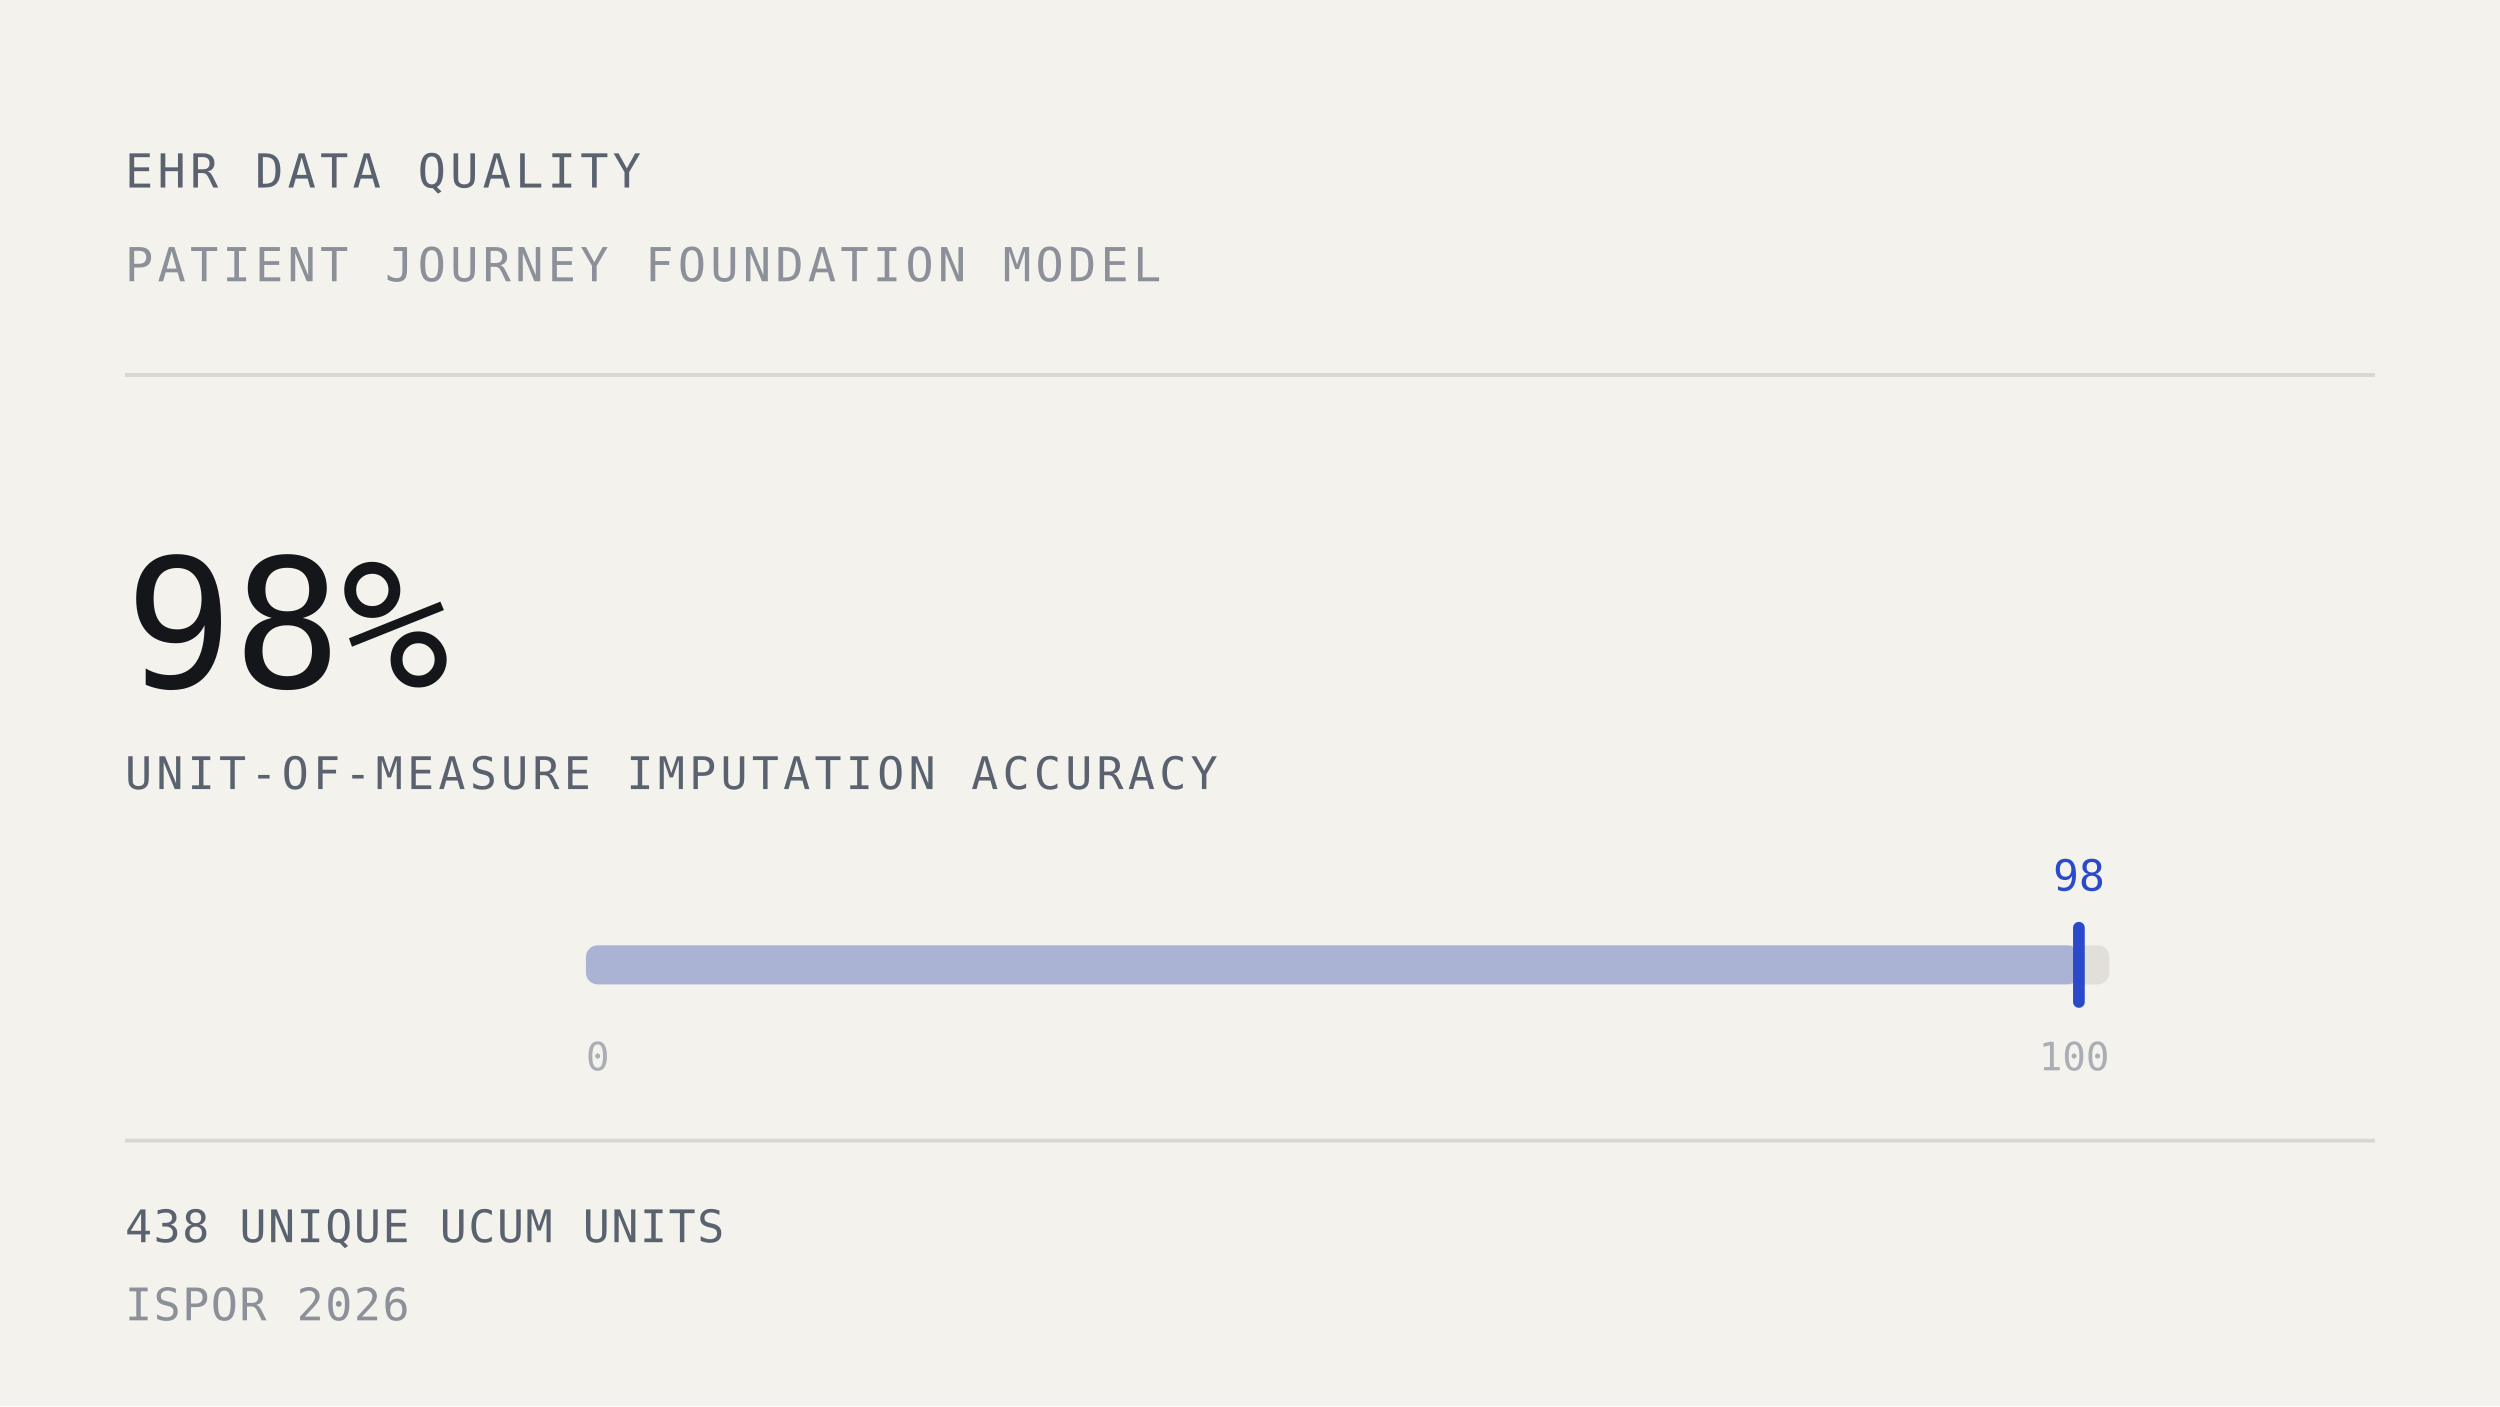
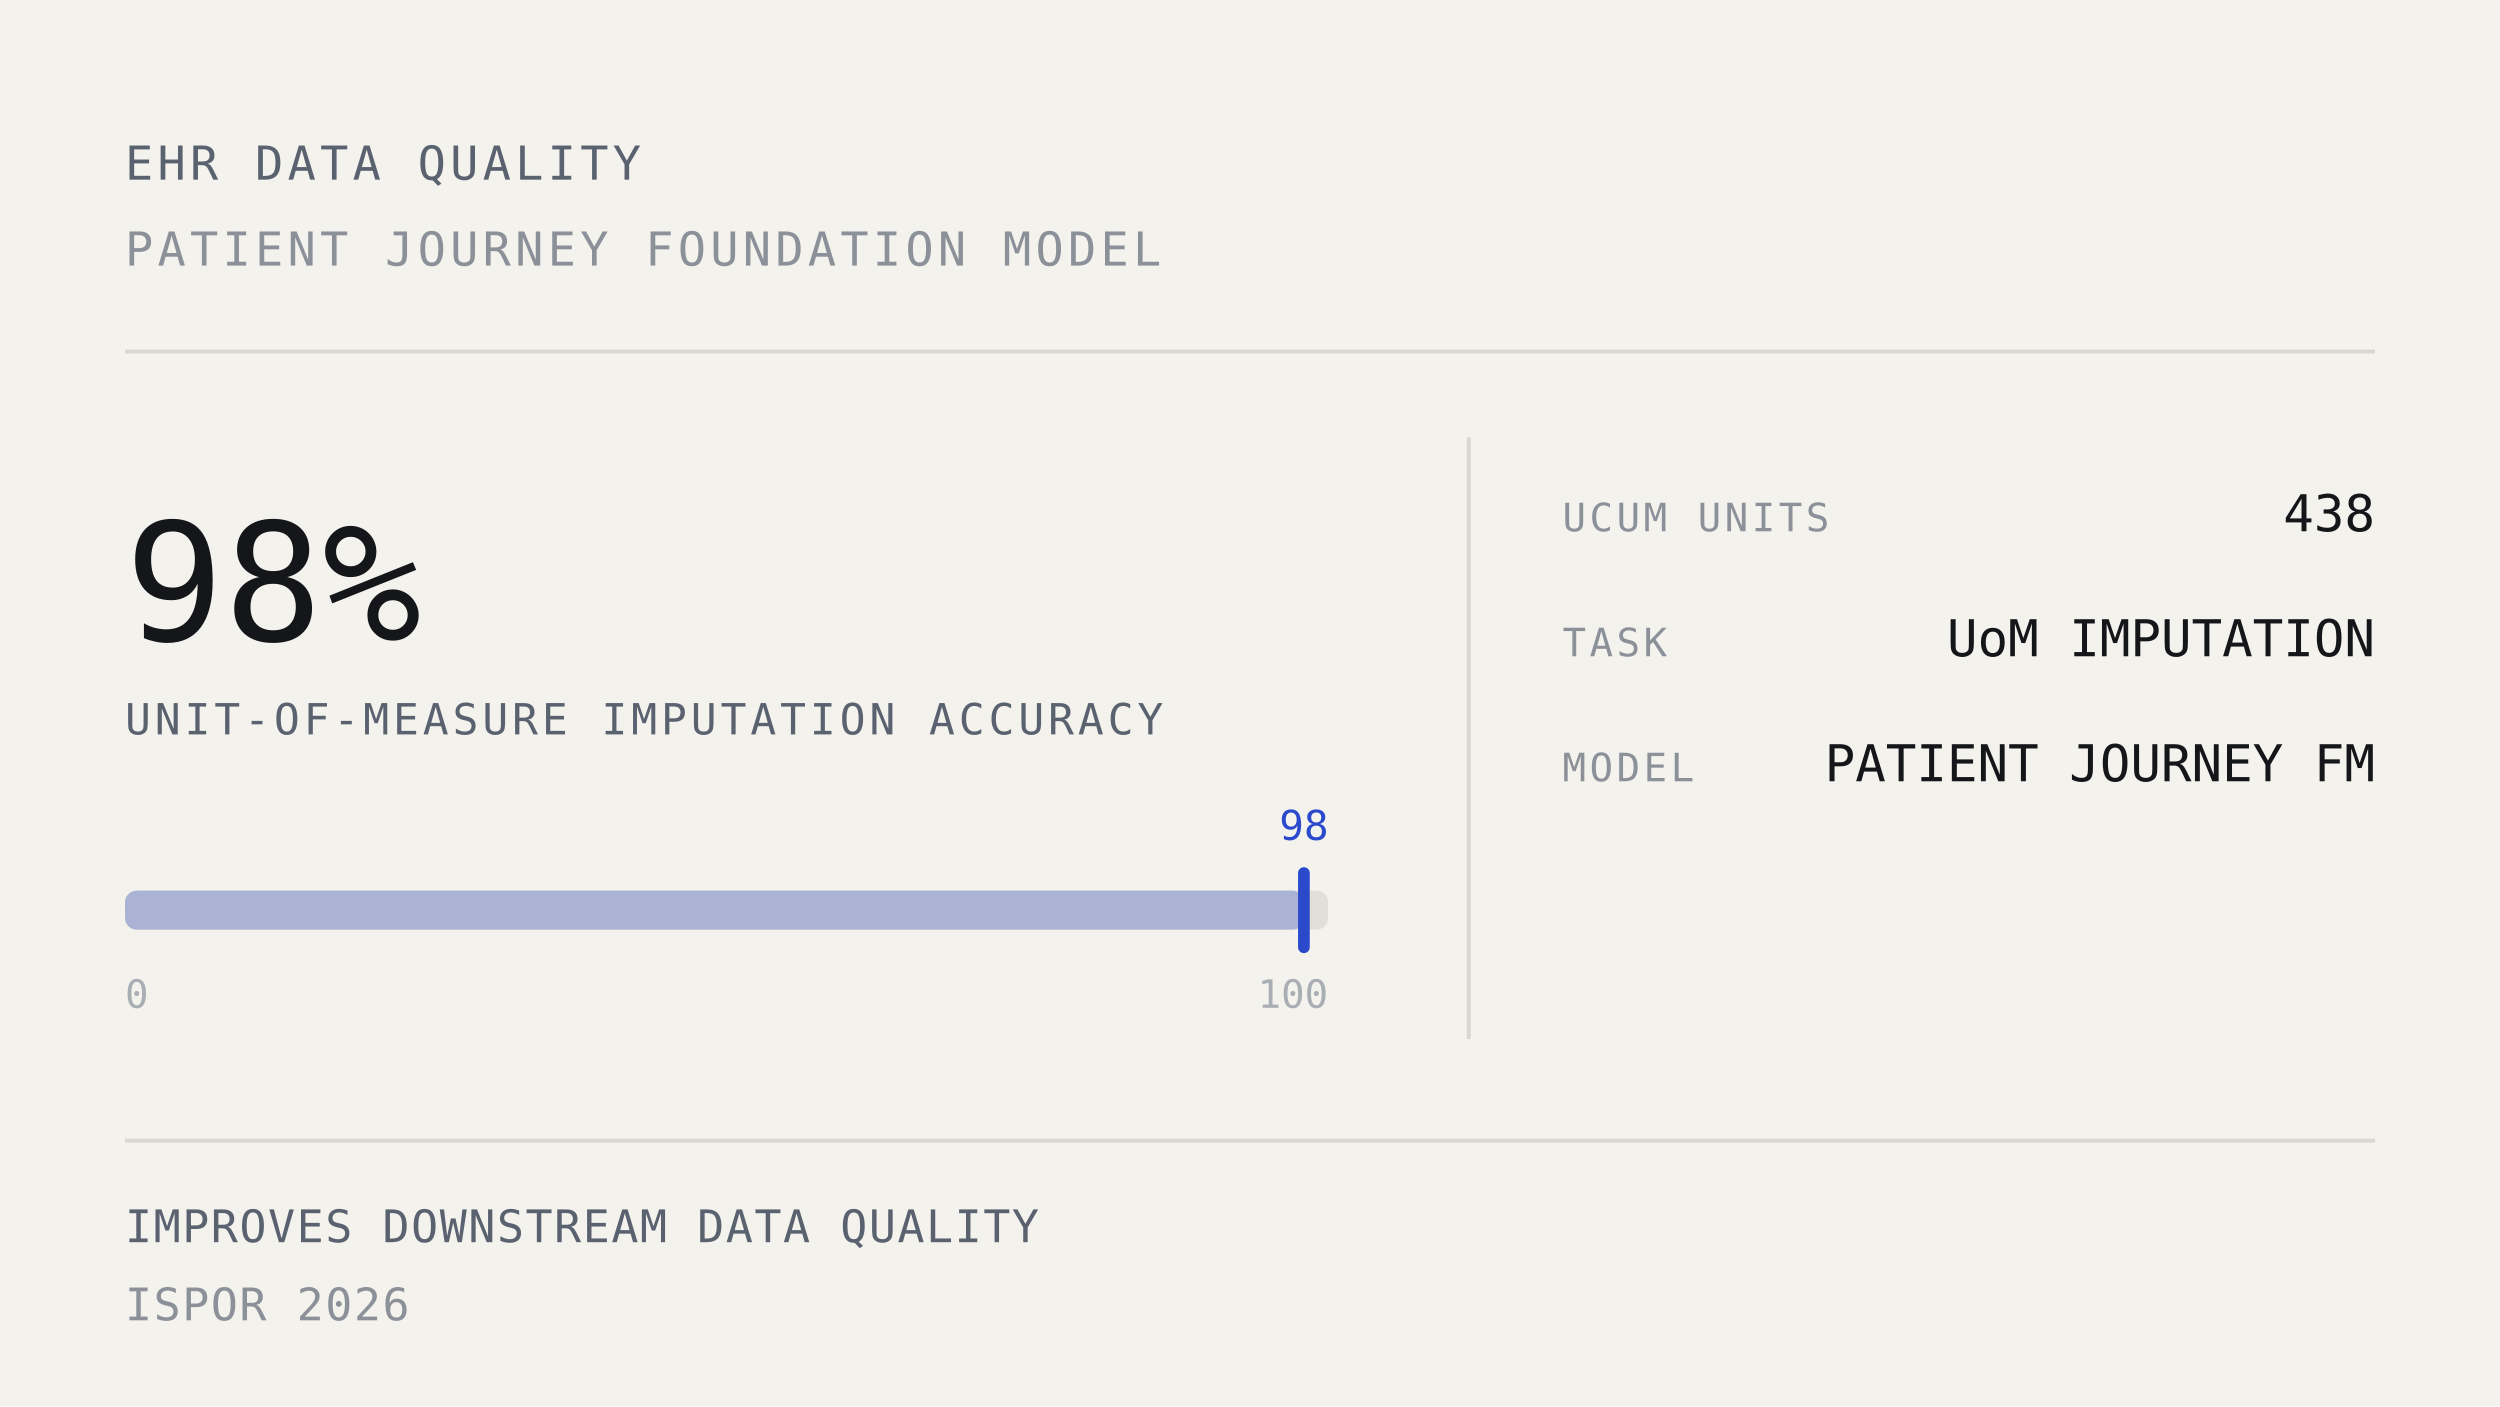
- <svg xmlns="http://www.w3.org/2000/svg" viewBox="0 0 640 360" width="640" height="360" role="img" aria-label="EHR DATA QUALITY. 98% UNIT-OF-MEASURE IMPUTATION ACCURACY. 438 UNIQUE UCUM UNITS">
+ <svg xmlns="http://www.w3.org/2000/svg" viewBox="0 0 640 360" width="640" height="360" role="img" aria-label="A patient journey foundation model imputed units of measure at 98 percent accuracy across 438 UCUM units. ISPOR 2026.">
  <rect width="640" height="360" fill="#F3F2ED" />
-   <text x="32" y="48" font-family="ui-monospace, SFMono-Regular, Menlo, Consolas, monospace" font-size="12" letter-spacing="1.1" fill="#5A6270">EHR DATA QUALITY</text>
-   <text x="32" y="72" font-family="ui-monospace, SFMono-Regular, Menlo, Consolas, monospace" font-size="12" letter-spacing="1.1" fill="#8C9099">PATIENT JOURNEY FOUNDATION MODEL</text>
-   <line x1="32" y1="96" x2="608" y2="96" stroke="#DAD7CE" stroke-width="1" />
-   <text x="32" y="176" font-family="ui-monospace, SFMono-Regular, Menlo, Consolas, monospace" font-size="46" fill="#14161A">98%</text>
-   <text x="32" y="202" font-family="ui-monospace, SFMono-Regular, Menlo, Consolas, monospace" font-size="11.5" letter-spacing="1.1" fill="#5A6270">UNIT-OF-MEASURE IMPUTATION ACCURACY</text>
-   <rect x="150.0" y="242" width="390.0" height="10" rx="3" fill="#E1DFD8" />
-   <rect x="150.0" y="242" width="382.2" height="10" rx="3" fill="#2B4ACB" opacity="0.30" />
-   <rect x="530.7" y="236" width="3" height="22" rx="1.5" fill="#2B4ACB" />
-   <text x="532.2" y="228" text-anchor="middle" font-family="ui-monospace, SFMono-Regular, Menlo, Consolas, monospace" font-size="11" fill="#2B4ACB">98</text>
-   <text x="150.0" y="274" font-family="ui-monospace, SFMono-Regular, Menlo, Consolas, monospace" font-size="10" fill="#A9ADB4">0</text>
-   <text x="540.0" y="274" text-anchor="end" font-family="ui-monospace, SFMono-Regular, Menlo, Consolas, monospace" font-size="10" fill="#A9ADB4">100</text>
+   <text x="32" y="46" font-family="ui-monospace, SFMono-Regular, Menlo, Consolas, monospace" font-size="12" letter-spacing="1.1" fill="#5A6270">EHR DATA QUALITY</text>
+   <text x="32" y="68" font-family="ui-monospace, SFMono-Regular, Menlo, Consolas, monospace" font-size="12" letter-spacing="1.1" fill="#8C9099">PATIENT JOURNEY FOUNDATION MODEL</text>
+   <line x1="32" y1="90" x2="608" y2="90" stroke="#DAD7CE" stroke-width="1" />
+   <text x="32" y="164" font-family="ui-monospace, SFMono-Regular, Menlo, Consolas, monospace" font-size="42" fill="#14161A">98%</text>
+   <text x="32" y="188" font-family="ui-monospace, SFMono-Regular, Menlo, Consolas, monospace" font-size="11" letter-spacing="1" fill="#5A6270">UNIT-OF-MEASURE IMPUTATION ACCURACY</text>
+   <rect x="32.0" y="228" width="308.0" height="10" rx="3" fill="#E1DFD8" />
+   <rect x="32.0" y="228" width="301.8" height="10" rx="3" fill="#2B4ACB" opacity="0.30" />
+   <rect x="332.3" y="222" width="3" height="22" rx="1.5" fill="#2B4ACB" />
+   <text x="333.8" y="215" text-anchor="middle" font-family="ui-monospace, SFMono-Regular, Menlo, Consolas, monospace" font-size="10.5" fill="#2B4ACB">98</text>
+   <text x="32.0" y="258" font-family="ui-monospace, SFMono-Regular, Menlo, Consolas, monospace" font-size="10" fill="#A9ADB4">0</text>
+   <text x="340.0" y="258" text-anchor="end" font-family="ui-monospace, SFMono-Regular, Menlo, Consolas, monospace" font-size="10" fill="#A9ADB4">100</text>
+   <line x1="376" y1="112" x2="376" y2="266" stroke="#DAD7CE" stroke-width="1" />
+   <text x="400" y="136" font-family="ui-monospace, SFMono-Regular, Menlo, Consolas, monospace" font-size="10" letter-spacing="0.9" fill="#8C9099">UCUM UNITS</text>
+   <text x="608" y="136" text-anchor="end" font-family="ui-monospace, SFMono-Regular, Menlo, Consolas, monospace" font-size="13" fill="#14161A">438</text>
+   <text x="400" y="168" font-family="ui-monospace, SFMono-Regular, Menlo, Consolas, monospace" font-size="10" letter-spacing="0.9" fill="#8C9099">TASK</text>
+   <text x="608" y="168" text-anchor="end" font-family="ui-monospace, SFMono-Regular, Menlo, Consolas, monospace" font-size="13" fill="#14161A">UoM IMPUTATION</text>
+   <text x="400" y="200" font-family="ui-monospace, SFMono-Regular, Menlo, Consolas, monospace" font-size="10" letter-spacing="0.9" fill="#8C9099">MODEL</text>
+   <text x="608" y="200" text-anchor="end" font-family="ui-monospace, SFMono-Regular, Menlo, Consolas, monospace" font-size="13" fill="#14161A">PATIENT JOURNEY FM</text>
  <line x1="32" y1="292" x2="608" y2="292" stroke="#DAD7CE" stroke-width="1" />
-   <text x="32" y="318" font-family="ui-monospace, SFMono-Regular, Menlo, Consolas, monospace" font-size="11.5" letter-spacing="0.4" fill="#5A6270">438 UNIQUE UCUM UNITS</text>
+   <text x="32" y="318" font-family="ui-monospace, SFMono-Regular, Menlo, Consolas, monospace" font-size="11.5" letter-spacing="0.4" fill="#5A6270">IMPROVES DOWNSTREAM DATA QUALITY</text>
  <text x="32" y="338" font-family="ui-monospace, SFMono-Regular, Menlo, Consolas, monospace" font-size="11.5" letter-spacing="0.4" fill="#8C9099">ISPOR 2026</text>
</svg>
